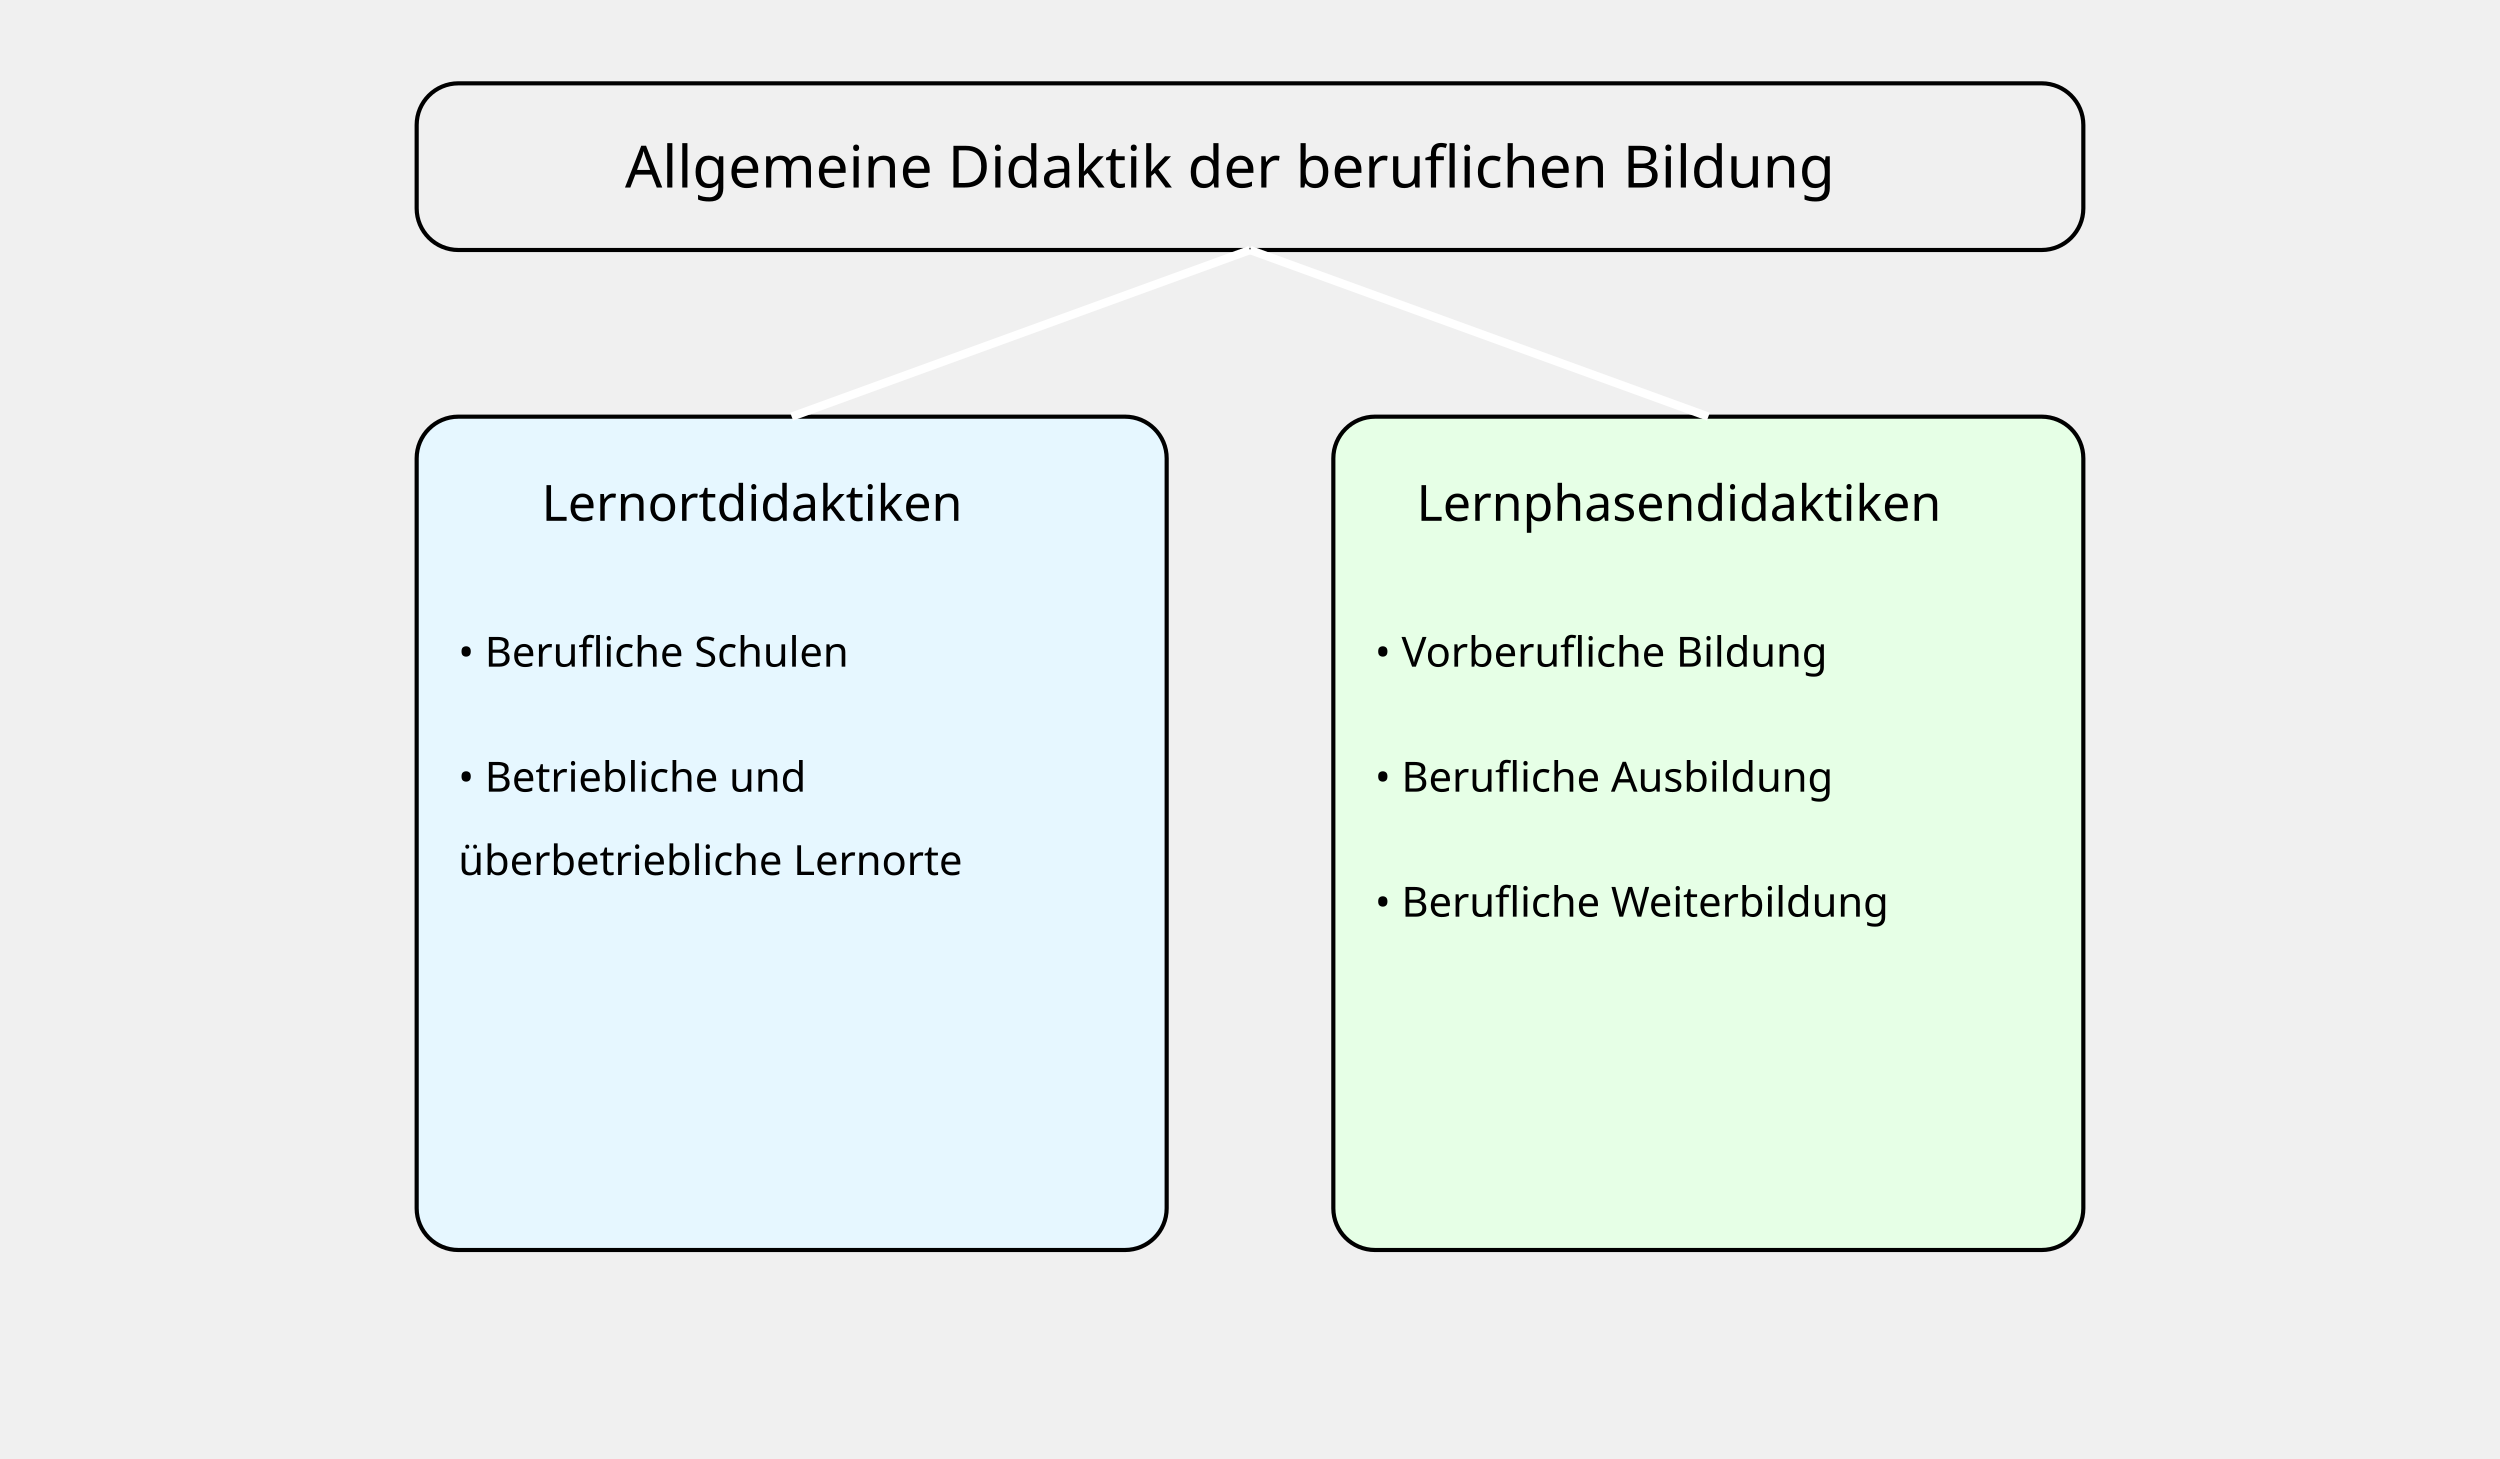
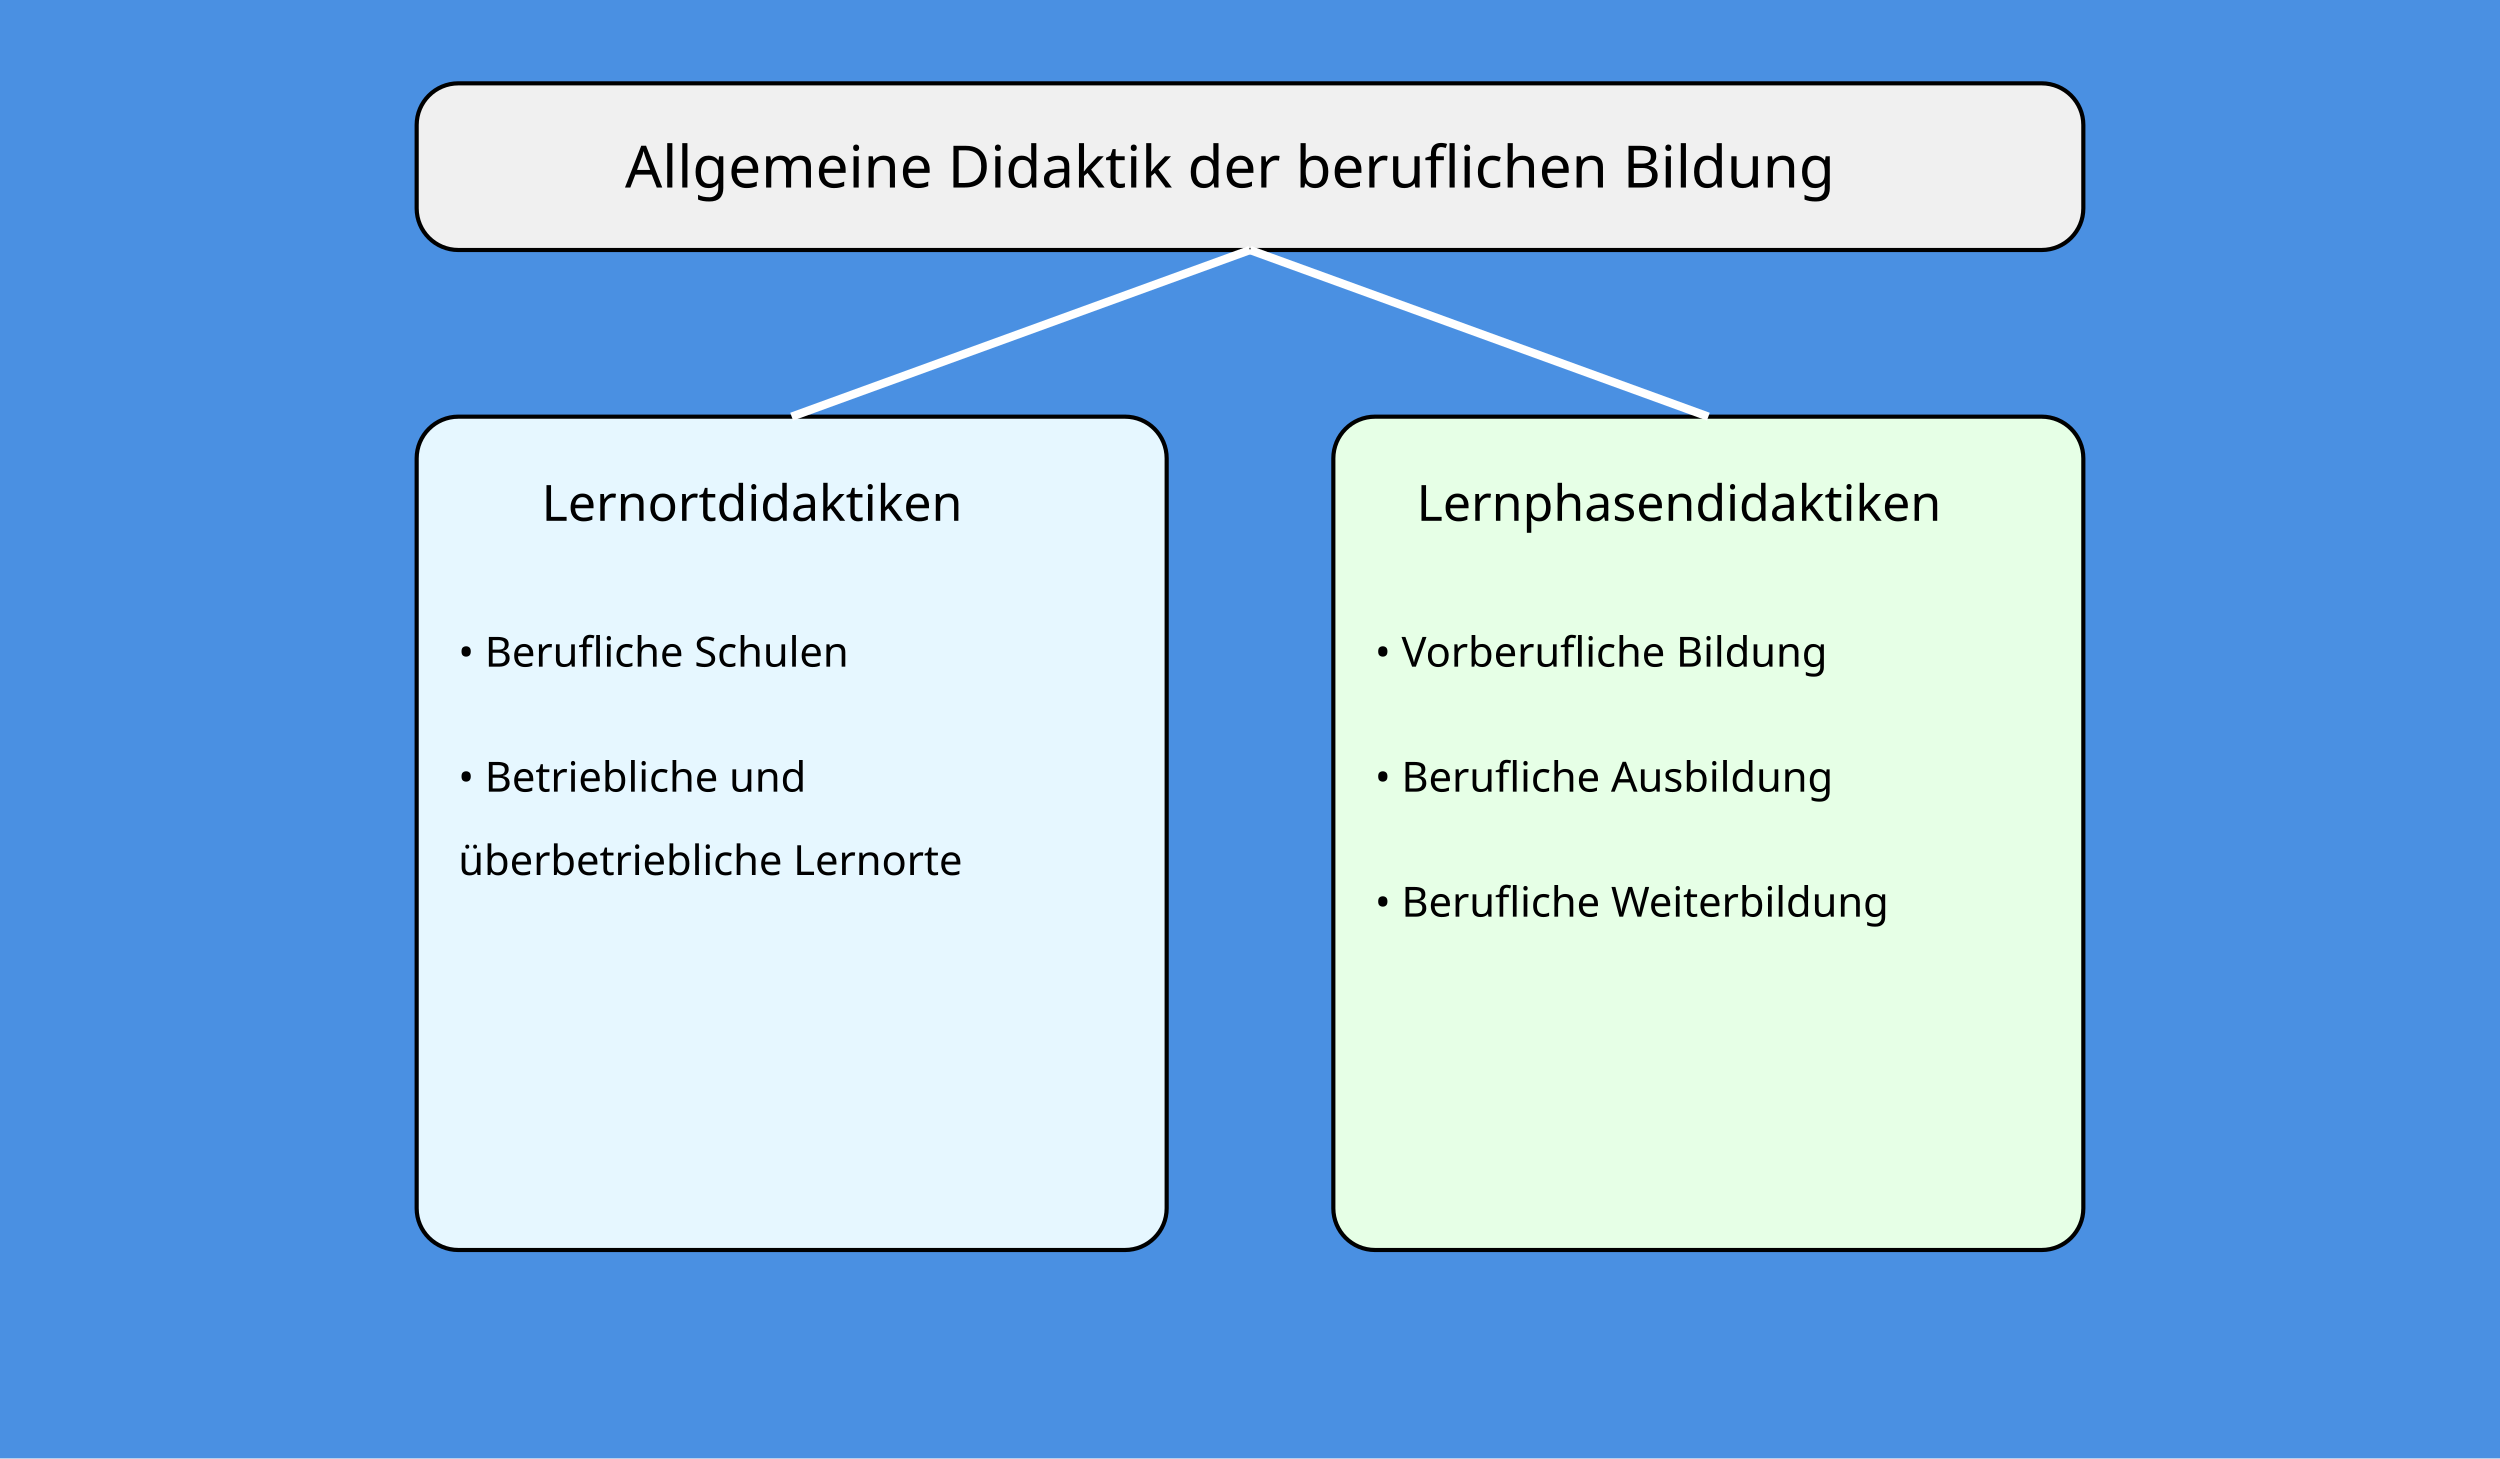
<svg xmlns="http://www.w3.org/2000/svg" width="600" height="350">
+   <rect width="600" height="350" style="fill:#4a90e2;" />
  <rect x="100" y="20" width="400" height="40" rx="10" ry="10" style="fill:#f0f0f0;stroke:black;stroke-width:1" />
  <text x="150" y="45" font-family="Verdana" font-size="14">Allgemeine Didaktik der beruflichen Bildung</text>
  <rect x="100" y="100" width="180" height="200" rx="10" ry="10" style="fill:#e6f7ff;stroke:black;stroke-width:1" />
  <text x="130" y="125" font-family="Verdana" font-size="12">Lernortdidaktiken</text>
  <text x="110" y="160" font-family="Verdana" font-size="10">• Berufliche Schulen</text>
  <text x="110" y="190" font-family="Verdana" font-size="10">• Betriebliche und</text>
  <text x="110" y="210" font-family="Verdana" font-size="10">  überbetriebliche Lernorte</text>
  <rect x="320" y="100" width="180" height="200" rx="10" ry="10" style="fill:#e6ffe6;stroke:black;stroke-width:1" />
  <text x="340" y="125" font-family="Verdana" font-size="12">Lernphasendidaktiken</text>
  <text x="330" y="160" font-family="Verdana" font-size="10">• Vorberufliche Bildung</text>
  <text x="330" y="190" font-family="Verdana" font-size="10">• Berufliche Ausbildung</text>
  <text x="330" y="220" font-family="Verdana" font-size="10">• Berufliche Weiterbildung</text>
  <line x1="300" y1="60" x2="190" y2="100" style="stroke:white;stroke-width:2" />
  <line x1="300" y1="60" x2="410" y2="100" style="stroke:white;stroke-width:2" />
</svg>
